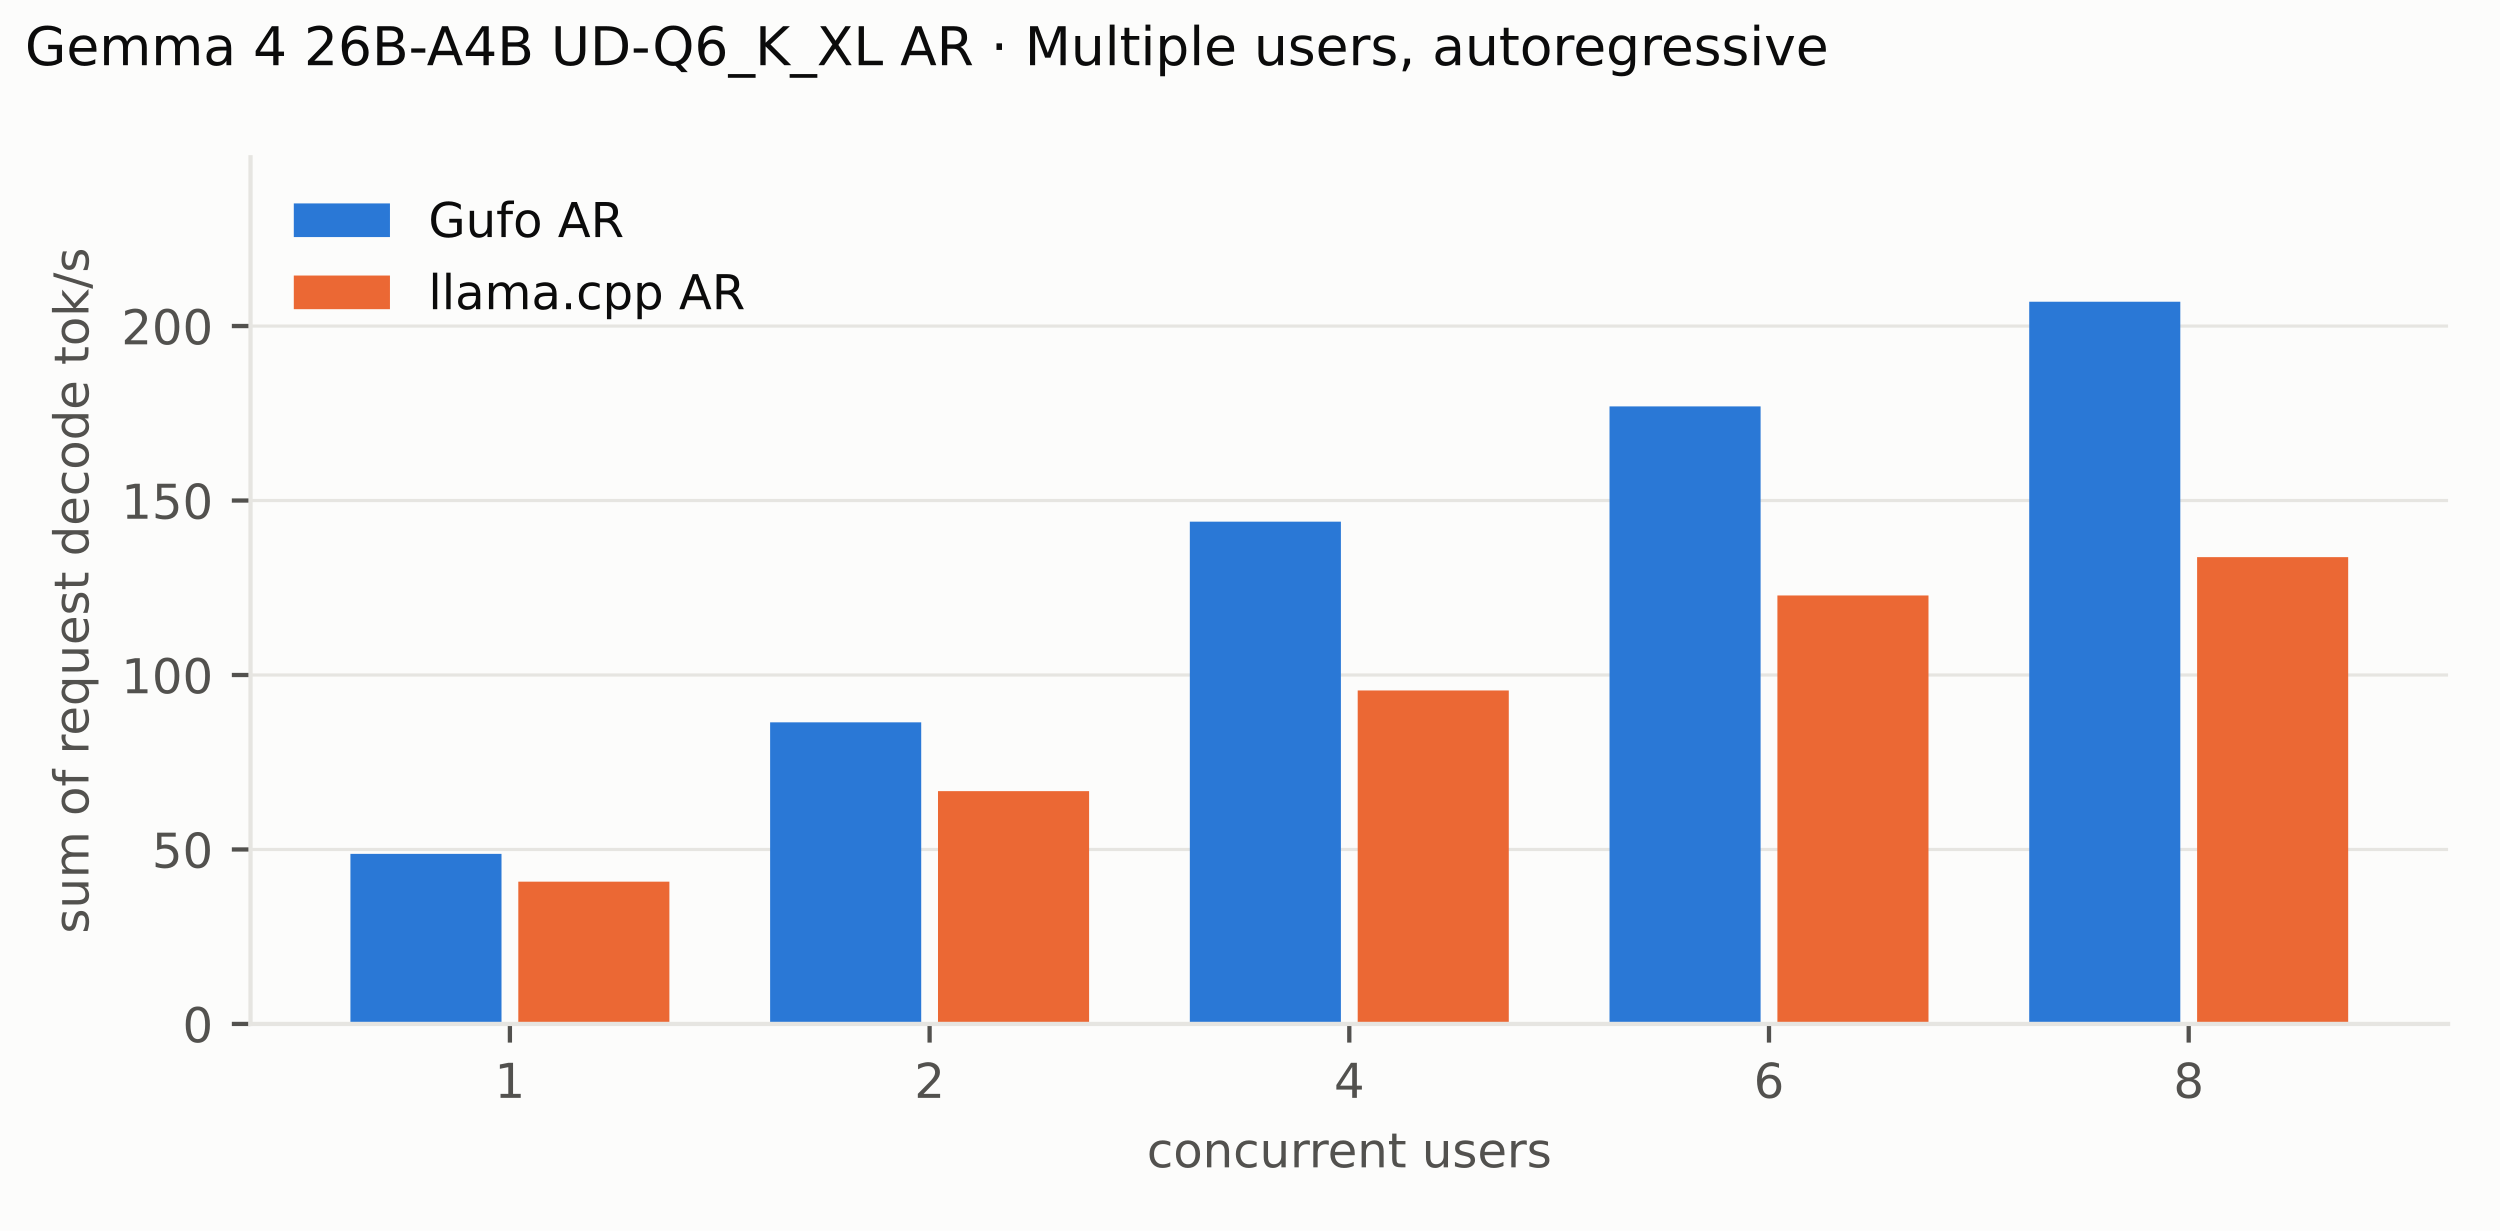
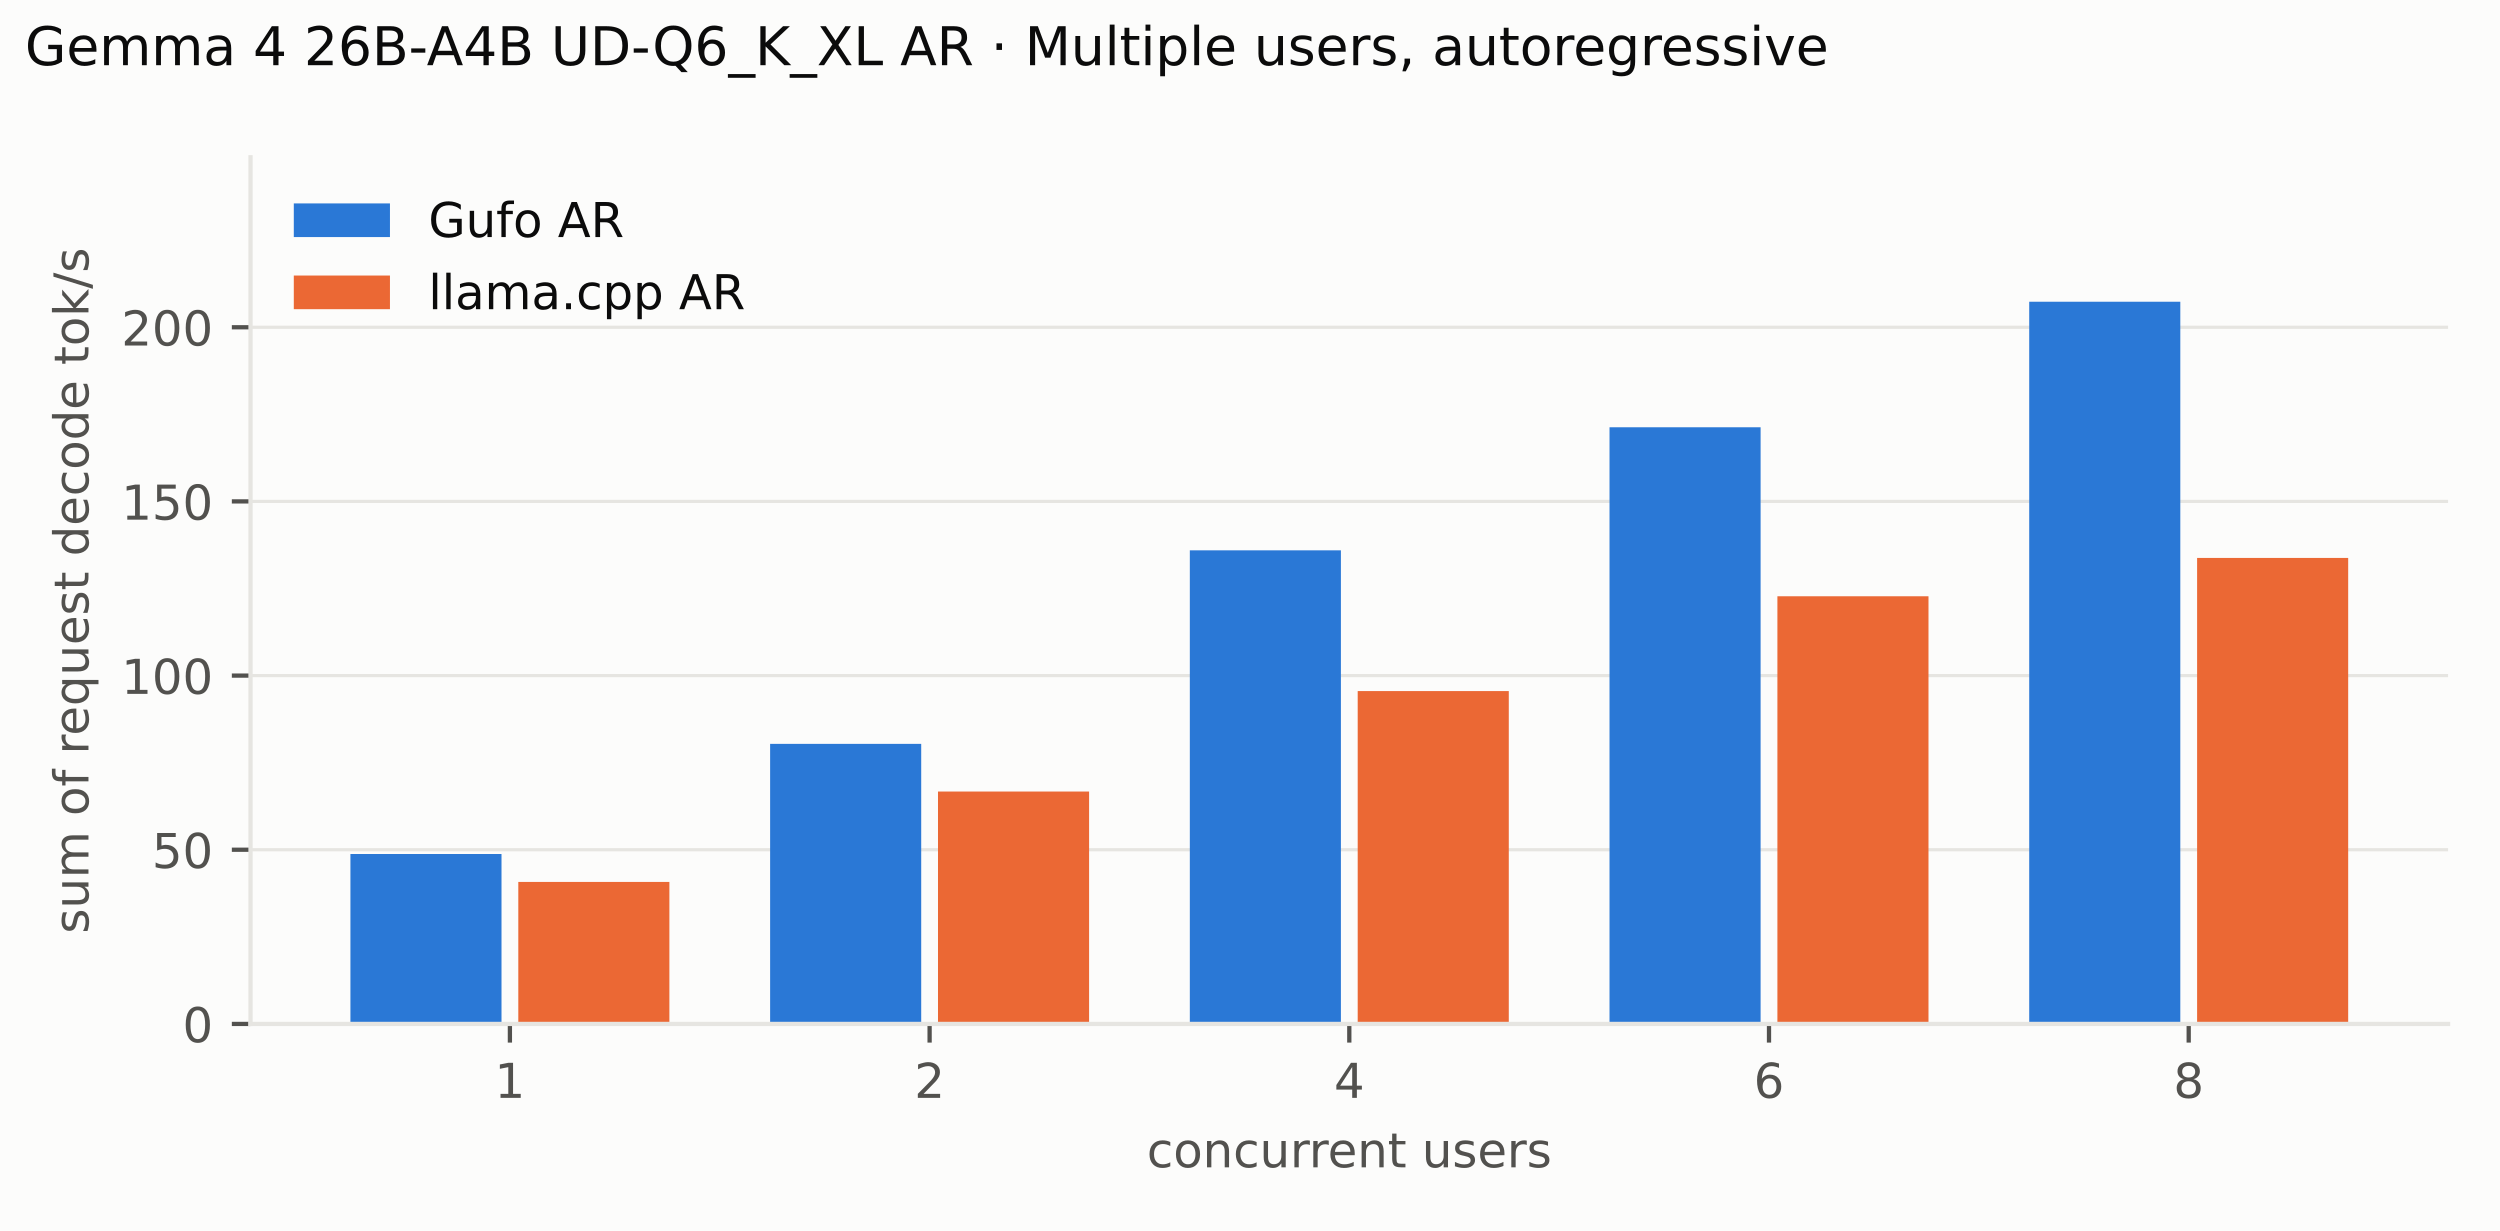
<svg xmlns="http://www.w3.org/2000/svg" xmlns:xlink="http://www.w3.org/1999/xlink" width="468pt" height="230.4pt" viewBox="0 0 468 230.4" version="1.1">
  <defs>
    <style type="text/css">*{stroke-linejoin: round; stroke-linecap: butt}</style>
  </defs>
  <g id="figure_1">
    <g id="patch_1">
      <path d="M 0 230.4 L 468 230.4 L 468 0 L 0 0 z " style="fill: #fcfcfb" />
    </g>
    <g id="axes_1">
      <g id="patch_2">
        <path d="M 46.899 191.68 L 458.28 191.68 L 458.28 29.441 L 46.899 29.441 z " style="fill: #fcfcfb" />
      </g>
      <g id="matplotlib.axis_1">
        <g id="xtick_1">
          <g id="line2d_1">
            <defs>
              <path id="m1ebf051f68" d="M 0 0 L 0 3.5 " style="stroke: #52514e; stroke-width: 0.8" />
            </defs>
            <g>
              <use xlink:href="#m1ebf051f68" x="95.454" y="191.68" style="fill: #52514e; stroke: #52514e; stroke-width: 0.8" />
            </g>
          </g>
          <g id="text_1">
            <text style="font-size: 9px; font-family: 'DejaVu Sans', 'Bitstream Vera Sans', 'Computer Modern Sans Serif', 'Lucida Grande', 'Verdana', 'Geneva', 'Lucid', 'Arial', 'Helvetica', 'Avant Garde', sans-serif; text-anchor: middle; fill: #52514e" x="95.454" y="205.518" transform="rotate(-0 95.4543 205.5179)">1</text>
          </g>
        </g>
        <g id="xtick_2">
          <g id="line2d_2">
            <g>
              <use xlink:href="#m1ebf051f68" x="174.022" y="191.68" style="fill: #52514e; stroke: #52514e; stroke-width: 0.8" />
            </g>
          </g>
          <g id="text_2">
            <text style="font-size: 9px; font-family: 'DejaVu Sans', 'Bitstream Vera Sans', 'Computer Modern Sans Serif', 'Lucida Grande', 'Verdana', 'Geneva', 'Lucid', 'Arial', 'Helvetica', 'Avant Garde', sans-serif; text-anchor: middle; fill: #52514e" x="174.022" y="205.518" transform="rotate(-0 174.022 205.5179)">2</text>
          </g>
        </g>
        <g id="xtick_3">
          <g id="line2d_3">
            <g>
              <use xlink:href="#m1ebf051f68" x="252.59" y="191.68" style="fill: #52514e; stroke: #52514e; stroke-width: 0.8" />
            </g>
          </g>
          <g id="text_3">
            <text style="font-size: 9px; font-family: 'DejaVu Sans', 'Bitstream Vera Sans', 'Computer Modern Sans Serif', 'Lucida Grande', 'Verdana', 'Geneva', 'Lucid', 'Arial', 'Helvetica', 'Avant Garde', sans-serif; text-anchor: middle; fill: #52514e" x="252.59" y="205.518" transform="rotate(-0 252.5897 205.5179)">4</text>
          </g>
        </g>
        <g id="xtick_4">
          <g id="line2d_4">
            <g>
              <use xlink:href="#m1ebf051f68" x="331.157" y="191.68" style="fill: #52514e; stroke: #52514e; stroke-width: 0.8" />
            </g>
          </g>
          <g id="text_4">
            <text style="font-size: 9px; font-family: 'DejaVu Sans', 'Bitstream Vera Sans', 'Computer Modern Sans Serif', 'Lucida Grande', 'Verdana', 'Geneva', 'Lucid', 'Arial', 'Helvetica', 'Avant Garde', sans-serif; text-anchor: middle; fill: #52514e" x="331.157" y="205.518" transform="rotate(-0 331.1574 205.5179)">6</text>
          </g>
        </g>
        <g id="xtick_5">
          <g id="line2d_5">
            <g>
              <use xlink:href="#m1ebf051f68" x="409.725" y="191.68" style="fill: #52514e; stroke: #52514e; stroke-width: 0.8" />
            </g>
          </g>
          <g id="text_5">
            <text style="font-size: 9px; font-family: 'DejaVu Sans', 'Bitstream Vera Sans', 'Computer Modern Sans Serif', 'Lucida Grande', 'Verdana', 'Geneva', 'Lucid', 'Arial', 'Helvetica', 'Avant Garde', sans-serif; text-anchor: middle; fill: #52514e" x="409.725" y="205.518" transform="rotate(-0 409.7252 205.5179)">8</text>
          </g>
        </g>
        <g id="text_6">
          <text style="font-size: 9px; font-family: 'DejaVu Sans', 'Bitstream Vera Sans', 'Computer Modern Sans Serif', 'Lucida Grande', 'Verdana', 'Geneva', 'Lucid', 'Arial', 'Helvetica', 'Avant Garde', sans-serif; text-anchor: middle; fill: #52514e" x="252.59" y="218.518" transform="rotate(-0 252.5897 218.5179)">concurrent users</text>
        </g>
      </g>
      <g id="matplotlib.axis_2">
        <g id="ytick_1">
          <g id="line2d_6">
            <path d="M 46.899 191.68 L 458.28 191.68 " clip-path="url(#pb5c279a9e9)" style="fill: none; stroke: #e6e5e1; stroke-width: 0.6; stroke-linecap: square" />
          </g>
          <g id="line2d_7">
            <defs>
              <path id="m680e5b1e24" d="M 0 0 L -3.5 0 " style="stroke: #52514e; stroke-width: 0.8" />
            </defs>
            <g>
              <use xlink:href="#m680e5b1e24" x="46.899" y="191.68" style="fill: #52514e; stroke: #52514e; stroke-width: 0.8" />
            </g>
          </g>
          <g id="text_7">
            <text style="font-size: 9px; font-family: 'DejaVu Sans', 'Bitstream Vera Sans', 'Computer Modern Sans Serif', 'Lucida Grande', 'Verdana', 'Geneva', 'Lucid', 'Arial', 'Helvetica', 'Avant Garde', sans-serif; text-anchor: end; fill: #52514e" x="39.899" y="195.099" transform="rotate(-0 39.89945 195.0989)">0</text>
          </g>
        </g>
        <g id="ytick_2">
          <g id="line2d_8">
-             <path d="M 46.899 159.018 L 458.28 159.018 " clip-path="url(#pb5c279a9e9)" style="fill: none; stroke: #e6e5e1; stroke-width: 0.6; stroke-linecap: square" />
+             <path d="M 46.899 159.075 L 458.28 159.075 " clip-path="url(#pb5c279a9e9)" style="fill: none; stroke: #e6e5e1; stroke-width: 0.6; stroke-linecap: square" />
          </g>
          <g id="line2d_9">
            <g>
-               <use xlink:href="#m680e5b1e24" x="46.899" y="159.018" style="fill: #52514e; stroke: #52514e; stroke-width: 0.8" />
+               <use xlink:href="#m680e5b1e24" x="46.899" y="159.075" style="fill: #52514e; stroke: #52514e; stroke-width: 0.8" />
            </g>
          </g>
          <g id="text_8">
-             <text style="font-size: 9px; font-family: 'DejaVu Sans', 'Bitstream Vera Sans', 'Computer Modern Sans Serif', 'Lucida Grande', 'Verdana', 'Geneva', 'Lucid', 'Arial', 'Helvetica', 'Avant Garde', sans-serif; text-anchor: end; fill: #52514e" x="39.899" y="162.437" transform="rotate(-0 39.89945 162.4374)">50</text>
+             <text style="font-size: 9px; font-family: 'DejaVu Sans', 'Bitstream Vera Sans', 'Computer Modern Sans Serif', 'Lucida Grande', 'Verdana', 'Geneva', 'Lucid', 'Arial', 'Helvetica', 'Avant Garde', sans-serif; text-anchor: end; fill: #52514e" x="39.899" y="162.494" transform="rotate(-0 39.89945 162.4941)">50</text>
          </g>
        </g>
        <g id="ytick_3">
          <g id="line2d_10">
-             <path d="M 46.899 126.357 L 458.28 126.357 " clip-path="url(#pb5c279a9e9)" style="fill: none; stroke: #e6e5e1; stroke-width: 0.6; stroke-linecap: square" />
+             <path d="M 46.899 126.47 L 458.28 126.47 " clip-path="url(#pb5c279a9e9)" style="fill: none; stroke: #e6e5e1; stroke-width: 0.6; stroke-linecap: square" />
          </g>
          <g id="line2d_11">
            <g>
-               <use xlink:href="#m680e5b1e24" x="46.899" y="126.357" style="fill: #52514e; stroke: #52514e; stroke-width: 0.8" />
+               <use xlink:href="#m680e5b1e24" x="46.899" y="126.47" style="fill: #52514e; stroke: #52514e; stroke-width: 0.8" />
            </g>
          </g>
          <g id="text_9">
-             <text style="font-size: 9px; font-family: 'DejaVu Sans', 'Bitstream Vera Sans', 'Computer Modern Sans Serif', 'Lucida Grande', 'Verdana', 'Geneva', 'Lucid', 'Arial', 'Helvetica', 'Avant Garde', sans-serif; text-anchor: end; fill: #52514e" x="39.899" y="129.776" transform="rotate(-0 39.89945 129.7758)">100</text>
+             <text style="font-size: 9px; font-family: 'DejaVu Sans', 'Bitstream Vera Sans', 'Computer Modern Sans Serif', 'Lucida Grande', 'Verdana', 'Geneva', 'Lucid', 'Arial', 'Helvetica', 'Avant Garde', sans-serif; text-anchor: end; fill: #52514e" x="39.899" y="129.889" transform="rotate(-0 39.89945 129.8892)">100</text>
          </g>
        </g>
        <g id="ytick_4">
          <g id="line2d_12">
-             <path d="M 46.899 93.695 L 458.28 93.695 " clip-path="url(#pb5c279a9e9)" style="fill: none; stroke: #e6e5e1; stroke-width: 0.6; stroke-linecap: square" />
+             <path d="M 46.899 93.865 L 458.28 93.865 " clip-path="url(#pb5c279a9e9)" style="fill: none; stroke: #e6e5e1; stroke-width: 0.6; stroke-linecap: square" />
          </g>
          <g id="line2d_13">
            <g>
-               <use xlink:href="#m680e5b1e24" x="46.899" y="93.695" style="fill: #52514e; stroke: #52514e; stroke-width: 0.8" />
+               <use xlink:href="#m680e5b1e24" x="46.899" y="93.865" style="fill: #52514e; stroke: #52514e; stroke-width: 0.8" />
            </g>
          </g>
          <g id="text_10">
-             <text style="font-size: 9px; font-family: 'DejaVu Sans', 'Bitstream Vera Sans', 'Computer Modern Sans Serif', 'Lucida Grande', 'Verdana', 'Geneva', 'Lucid', 'Arial', 'Helvetica', 'Avant Garde', sans-serif; text-anchor: end; fill: #52514e" x="39.899" y="97.114" transform="rotate(-0 39.89945 97.1142)">150</text>
+             <text style="font-size: 9px; font-family: 'DejaVu Sans', 'Bitstream Vera Sans', 'Computer Modern Sans Serif', 'Lucida Grande', 'Verdana', 'Geneva', 'Lucid', 'Arial', 'Helvetica', 'Avant Garde', sans-serif; text-anchor: end; fill: #52514e" x="39.899" y="97.284" transform="rotate(-0 39.89945 97.28434)">150</text>
          </g>
        </g>
        <g id="ytick_5">
          <g id="line2d_14">
-             <path d="M 46.899 61.034 L 458.28 61.034 " clip-path="url(#pb5c279a9e9)" style="fill: none; stroke: #e6e5e1; stroke-width: 0.6; stroke-linecap: square" />
+             <path d="M 46.899 61.261 L 458.28 61.261 " clip-path="url(#pb5c279a9e9)" style="fill: none; stroke: #e6e5e1; stroke-width: 0.6; stroke-linecap: square" />
          </g>
          <g id="line2d_15">
            <g>
-               <use xlink:href="#m680e5b1e24" x="46.899" y="61.034" style="fill: #52514e; stroke: #52514e; stroke-width: 0.8" />
+               <use xlink:href="#m680e5b1e24" x="46.899" y="61.261" style="fill: #52514e; stroke: #52514e; stroke-width: 0.8" />
            </g>
          </g>
          <g id="text_11">
-             <text style="font-size: 9px; font-family: 'DejaVu Sans', 'Bitstream Vera Sans', 'Computer Modern Sans Serif', 'Lucida Grande', 'Verdana', 'Geneva', 'Lucid', 'Arial', 'Helvetica', 'Avant Garde', sans-serif; text-anchor: end; fill: #52514e" x="39.899" y="64.453" transform="rotate(-0 39.89945 64.45262)">200</text>
+             <text style="font-size: 9px; font-family: 'DejaVu Sans', 'Bitstream Vera Sans', 'Computer Modern Sans Serif', 'Lucida Grande', 'Verdana', 'Geneva', 'Lucid', 'Arial', 'Helvetica', 'Avant Garde', sans-serif; text-anchor: end; fill: #52514e" x="39.899" y="64.679" transform="rotate(-0 39.89945 64.67947)">200</text>
          </g>
        </g>
        <g id="text_12">
          <text style="font-size: 9px; font-family: 'DejaVu Sans', 'Bitstream Vera Sans', 'Computer Modern Sans Serif', 'Lucida Grande', 'Verdana', 'Geneva', 'Lucid', 'Arial', 'Helvetica', 'Avant Garde', sans-serif; text-anchor: middle; fill: #52514e" x="16.559" y="110.56" transform="rotate(-90 16.55859 110.5604)">sum of request decode tok/s</text>
        </g>
      </g>
      <g id="patch_3">
-         <path d="M 65.599 191.68 L 93.883 191.68 L 93.883 159.841 L 65.599 159.841 z " clip-path="url(#pb5c279a9e9)" style="fill: #2a78d6" />
+         <path d="M 65.599 191.68 L 93.883 191.68 L 93.883 159.864 L 65.599 159.864 z " clip-path="url(#pb5c279a9e9)" style="fill: #2a78d6" />
      </g>
      <g id="patch_4">
-         <path d="M 144.166 191.68 L 172.451 191.68 L 172.451 135.215 L 144.166 135.215 z " clip-path="url(#pb5c279a9e9)" style="fill: #2a78d6" />
+         <path d="M 144.166 191.68 L 172.451 191.68 L 172.451 139.258 L 144.166 139.258 z " clip-path="url(#pb5c279a9e9)" style="fill: #2a78d6" />
      </g>
      <g id="patch_5">
-         <path d="M 222.734 191.68 L 251.018 191.68 L 251.018 97.654 L 222.734 97.654 z " clip-path="url(#pb5c279a9e9)" style="fill: #2a78d6" />
+         <path d="M 222.734 191.68 L 251.018 191.68 L 251.018 103.027 L 222.734 103.027 z " clip-path="url(#pb5c279a9e9)" style="fill: #2a78d6" />
      </g>
      <g id="patch_6">
-         <path d="M 301.302 191.68 L 329.586 191.68 L 329.586 76.084 L 301.302 76.084 z " clip-path="url(#pb5c279a9e9)" style="fill: #2a78d6" />
+         <path d="M 301.302 191.68 L 329.586 191.68 L 329.586 79.989 L 301.302 79.989 z " clip-path="url(#pb5c279a9e9)" style="fill: #2a78d6" />
      </g>
      <g id="patch_7">
        <path d="M 379.869 191.68 L 408.154 191.68 L 408.154 56.481 L 379.869 56.481 z " clip-path="url(#pb5c279a9e9)" style="fill: #2a78d6" />
      </g>
      <g id="patch_8">
-         <path d="M 97.026 191.68 L 125.31 191.68 L 125.31 165.054 L 97.026 165.054 z " clip-path="url(#pb5c279a9e9)" style="fill: #eb6834" />
+         <path d="M 97.026 191.68 L 125.31 191.68 L 125.31 165.101 L 97.026 165.101 z " clip-path="url(#pb5c279a9e9)" style="fill: #eb6834" />
      </g>
      <g id="patch_9">
-         <path d="M 175.593 191.68 L 203.878 191.68 L 203.878 148.103 L 175.593 148.103 z " clip-path="url(#pb5c279a9e9)" style="fill: #eb6834" />
+         <path d="M 175.593 191.68 L 203.878 191.68 L 203.878 148.179 L 175.593 148.179 z " clip-path="url(#pb5c279a9e9)" style="fill: #eb6834" />
      </g>
      <g id="patch_10">
-         <path d="M 254.161 191.68 L 282.445 191.68 L 282.445 129.257 L 254.161 129.257 z " clip-path="url(#pb5c279a9e9)" style="fill: #eb6834" />
+         <path d="M 254.161 191.68 L 282.445 191.68 L 282.445 129.366 L 254.161 129.366 z " clip-path="url(#pb5c279a9e9)" style="fill: #eb6834" />
      </g>
      <g id="patch_11">
-         <path d="M 332.729 191.68 L 361.013 191.68 L 361.013 111.476 L 332.729 111.476 z " clip-path="url(#pb5c279a9e9)" style="fill: #eb6834" />
+         <path d="M 332.729 191.68 L 361.013 191.68 L 361.013 111.615 L 332.729 111.615 z " clip-path="url(#pb5c279a9e9)" style="fill: #eb6834" />
      </g>
      <g id="patch_12">
-         <path d="M 411.297 191.68 L 439.581 191.68 L 439.581 104.291 L 411.297 104.291 z " clip-path="url(#pb5c279a9e9)" style="fill: #eb6834" />
+         <path d="M 411.297 191.68 L 439.581 191.68 L 439.581 104.442 L 411.297 104.442 z " clip-path="url(#pb5c279a9e9)" style="fill: #eb6834" />
      </g>
      <g id="patch_13">
        <path d="M 46.899 191.68 L 46.899 29.441 " style="fill: none; stroke: #e6e5e1; stroke-width: 0.8; stroke-linejoin: miter; stroke-linecap: square" />
      </g>
      <g id="patch_14">
        <path d="M 46.899 191.68 L 458.28 191.68 " style="fill: none; stroke: #e6e5e1; stroke-width: 0.8; stroke-linejoin: miter; stroke-linecap: square" />
      </g>
      <g id="legend_1">
        <g id="patch_15">
          <path d="M 54.999 44.379 L 72.999 44.379 L 72.999 38.079 L 54.999 38.079 z " style="fill: #2a78d6" />
        </g>
        <g id="text_13">
          <text style="font-size: 9px; font-family: 'DejaVu Sans', 'Bitstream Vera Sans', 'Computer Modern Sans Serif', 'Lucida Grande', 'Verdana', 'Geneva', 'Lucid', 'Arial', 'Helvetica', 'Avant Garde', sans-serif; text-anchor: start; fill: #0b0b0b" x="80.199" y="44.379" transform="rotate(-0 80.19945 44.37938)">Gufo AR</text>
        </g>
        <g id="patch_16">
          <path d="M 54.999 57.88 L 72.999 57.88 L 72.999 51.58 L 54.999 51.58 z " style="fill: #eb6834" />
        </g>
        <g id="text_14">
          <text style="font-size: 9px; font-family: 'DejaVu Sans', 'Bitstream Vera Sans', 'Computer Modern Sans Serif', 'Lucida Grande', 'Verdana', 'Geneva', 'Lucid', 'Arial', 'Helvetica', 'Avant Garde', sans-serif; text-anchor: start; fill: #0b0b0b" x="80.199" y="57.88" transform="rotate(-0 80.19945 57.88008)">llama.cpp AR</text>
        </g>
      </g>
    </g>
    <g id="text_15">
      <text style="font-size: 10px; font-family: 'DejaVu Sans', 'Bitstream Vera Sans', 'Computer Modern Sans Serif', 'Lucida Grande', 'Verdana', 'Geneva', 'Lucid', 'Arial', 'Helvetica', 'Avant Garde', sans-serif; text-anchor: start; fill: #0b0b0b" x="4.68" y="12.206" transform="rotate(-0 4.68 12.20644)">Gemma 4 26B-A4B UD-Q6_K_XL AR · Multiple users, autoregressive</text>
    </g>
  </g>
  <defs>
    <clipPath id="pb5c279a9e9">
      <rect x="46.899" y="29.441" width="411.381" height="162.239" />
    </clipPath>
  </defs>
</svg>
